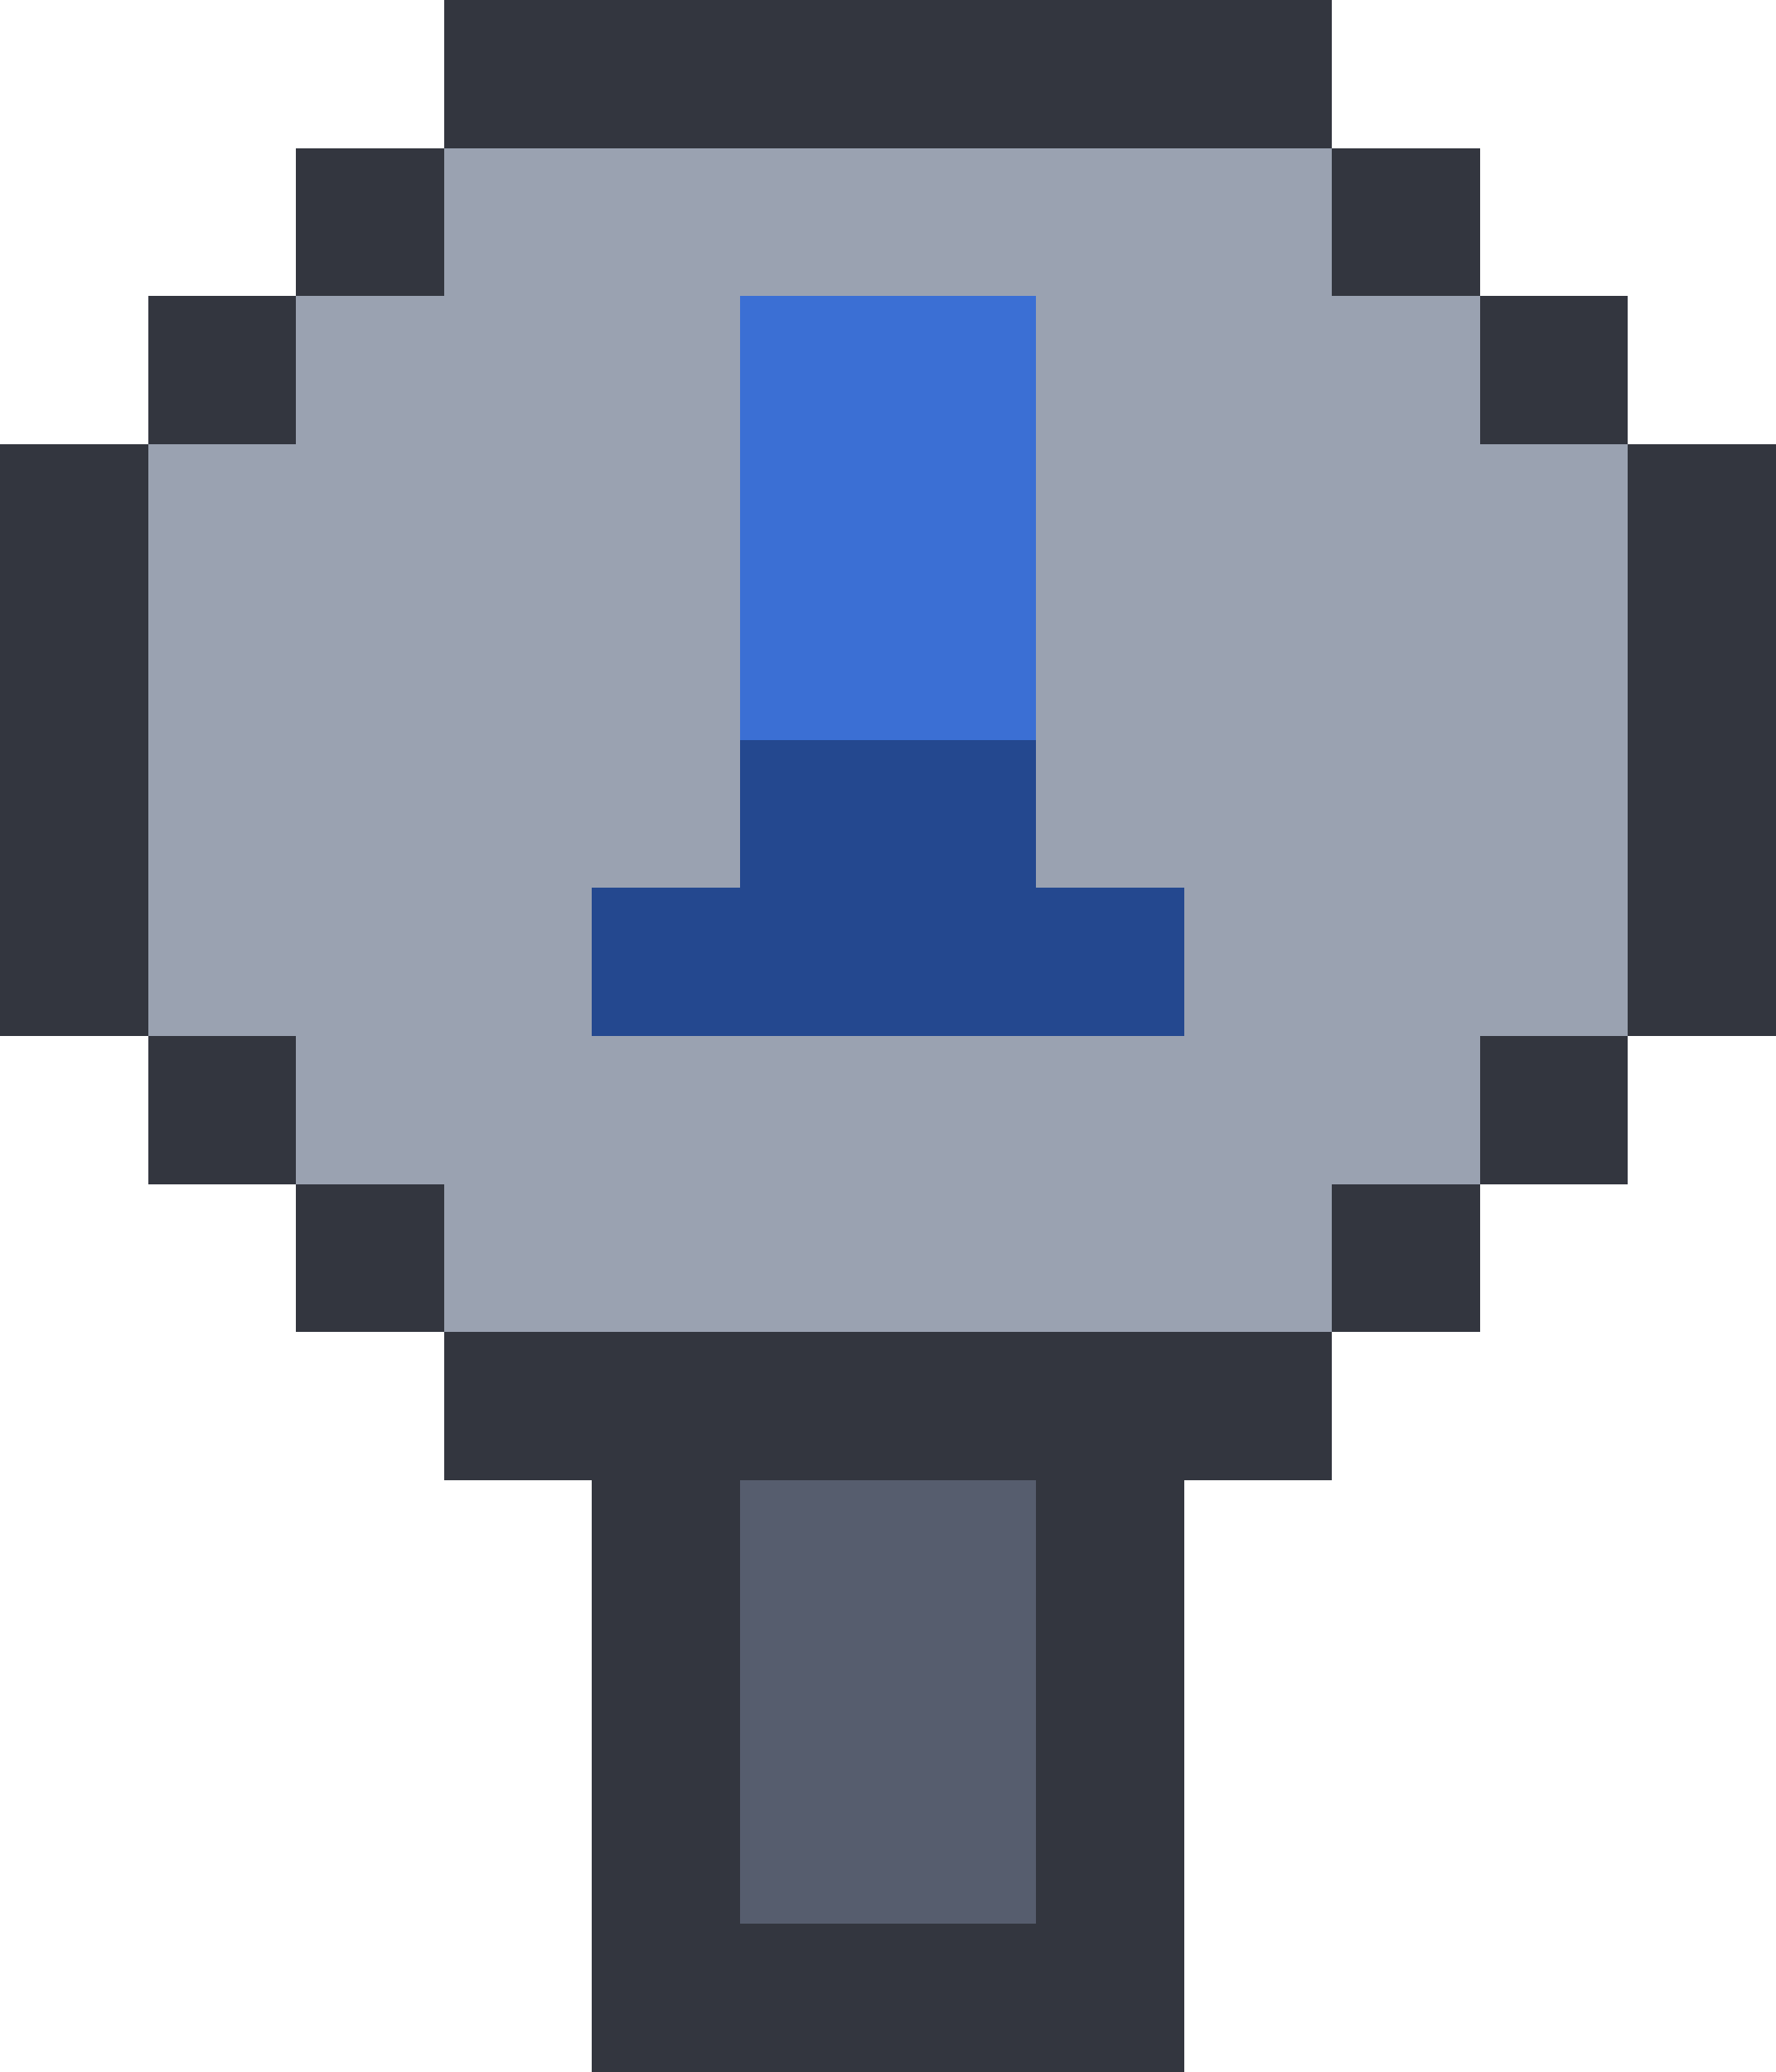
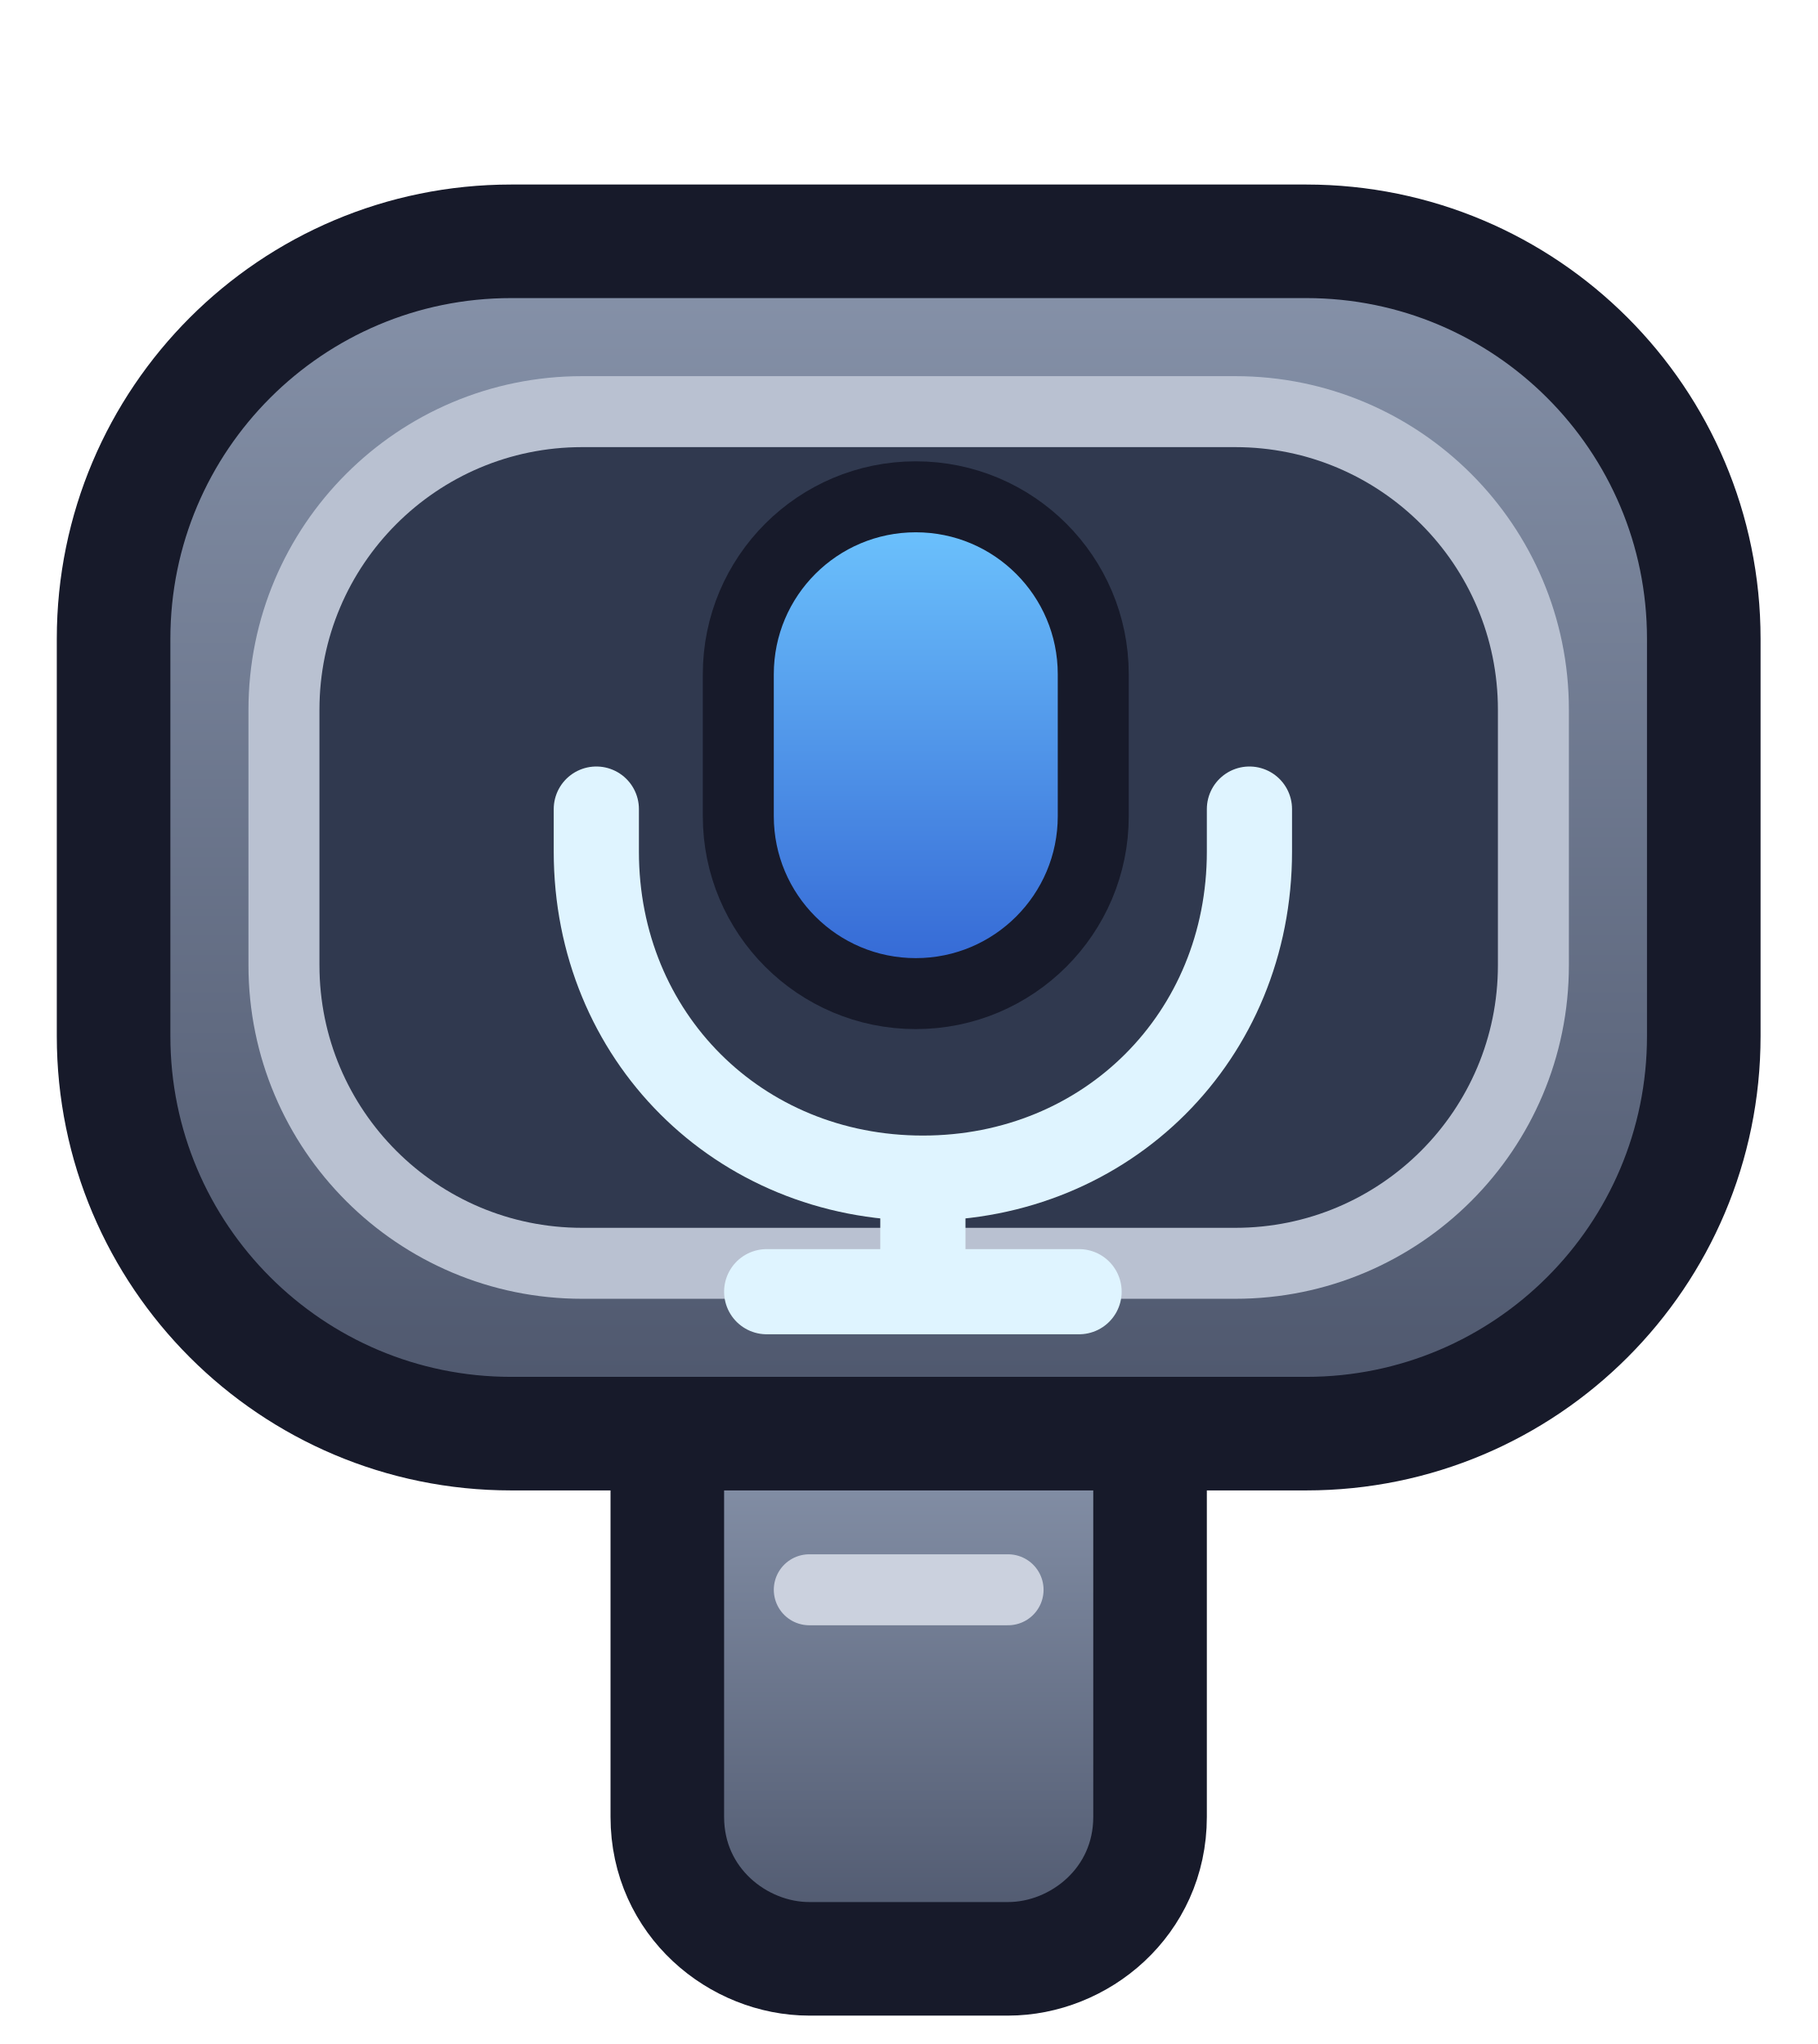
- <svg xmlns="http://www.w3.org/2000/svg" viewBox="0 0 12 14" shape-rendering="crispEdges">
-   <rect x="3" y="0" width="6" height="1" fill="#33363f" />
-   <rect x="2" y="1" width="1" height="1" fill="#33363f" />
-   <rect x="3" y="1" width="6" height="1" fill="#9aa2b1" />
-   <rect x="9" y="1" width="1" height="1" fill="#33363f" />
-   <rect x="1" y="2" width="1" height="1" fill="#33363f" />
-   <rect x="2" y="2" width="3" height="1" fill="#9aa2b1" />
-   <rect x="5" y="2" width="2" height="1" fill="#3b6fd4" />
-   <rect x="7" y="2" width="3" height="1" fill="#9aa2b1" />
-   <rect x="10" y="2" width="1" height="1" fill="#33363f" />
-   <rect x="0" y="3" width="1" height="1" fill="#33363f" />
-   <rect x="1" y="3" width="4" height="1" fill="#9aa2b1" />
-   <rect x="5" y="3" width="2" height="1" fill="#3b6fd4" />
-   <rect x="7" y="3" width="4" height="1" fill="#9aa2b1" />
-   <rect x="11" y="3" width="1" height="1" fill="#33363f" />
-   <rect x="0" y="4" width="1" height="1" fill="#33363f" />
-   <rect x="1" y="4" width="4" height="1" fill="#9aa2b1" />
-   <rect x="5" y="4" width="2" height="1" fill="#3b6fd4" />
-   <rect x="7" y="4" width="4" height="1" fill="#9aa2b1" />
-   <rect x="11" y="4" width="1" height="1" fill="#33363f" />
-   <rect x="0" y="5" width="1" height="1" fill="#33363f" />
-   <rect x="1" y="5" width="4" height="1" fill="#9aa2b1" />
-   <rect x="5" y="5" width="2" height="1" fill="#24488f" />
-   <rect x="7" y="5" width="4" height="1" fill="#9aa2b1" />
-   <rect x="11" y="5" width="1" height="1" fill="#33363f" />
-   <rect x="0" y="6" width="1" height="1" fill="#33363f" />
-   <rect x="1" y="6" width="3" height="1" fill="#9aa2b1" />
-   <rect x="4" y="6" width="4" height="1" fill="#24488f" />
-   <rect x="8" y="6" width="3" height="1" fill="#9aa2b1" />
-   <rect x="11" y="6" width="1" height="1" fill="#33363f" />
-   <rect x="1" y="7" width="1" height="1" fill="#33363f" />
-   <rect x="2" y="7" width="8" height="1" fill="#9aa2b1" />
-   <rect x="10" y="7" width="1" height="1" fill="#33363f" />
-   <rect x="2" y="8" width="1" height="1" fill="#33363f" />
-   <rect x="3" y="8" width="6" height="1" fill="#9aa2b1" />
-   <rect x="9" y="8" width="1" height="1" fill="#33363f" />
-   <rect x="3" y="9" width="6" height="1" fill="#33363f" />
-   <rect x="4" y="10" width="1" height="1" fill="#33363f" />
-   <rect x="5" y="10" width="2" height="1" fill="#565d6e" />
-   <rect x="7" y="10" width="1" height="1" fill="#33363f" />
-   <rect x="4" y="11" width="1" height="1" fill="#33363f" />
-   <rect x="5" y="11" width="2" height="1" fill="#565d6e" />
-   <rect x="7" y="11" width="1" height="1" fill="#33363f" />
-   <rect x="4" y="12" width="1" height="1" fill="#33363f" />
-   <rect x="5" y="12" width="2" height="1" fill="#565d6e" />
-   <rect x="7" y="12" width="1" height="1" fill="#33363f" />
-   <rect x="4" y="13" width="4" height="1" fill="#33363f" />
+ <svg xmlns="http://www.w3.org/2000/svg" viewBox="0 0 128 144" role="img" aria-label="파란 마이크 막개">
+   <defs>
+     <linearGradient id="metal" x1="0" y1="0" x2="0" y2="1">
+       <stop stop-color="#8793aa" />
+       <stop offset="1" stop-color="#4d566c" />
+     </linearGradient>
+     <linearGradient id="blue" x1="0" y1="0" x2="0" y2="1">
+       <stop stop-color="#6fc7ff" />
+       <stop offset="1" stop-color="#3264d3" />
+     </linearGradient>
+   </defs>
+   <rect x="8" y="17" width="112" height="84" rx="28" fill="url(#metal)" stroke="#171a2a" stroke-width="8" />
+   <rect x="20" y="29" width="88" height="60" rx="21" fill="#30394f" stroke="#b9c1d1" stroke-width="5" />
+   <rect x="52" y="35" width="25" height="35" rx="12.5" fill="url(#blue)" stroke="#171a2a" stroke-width="5" />
+   <path d="M42 57v3c0 13 10 23 23 23s23-10 23-23v-3M65 83v8M54 91h22" fill="none" stroke="#dff4ff" stroke-width="6" stroke-linecap="round" />
+   <path d="M47 101h34v27c0 6-5 10-10 10H57c-5 0-10-4-10-10v-27Z" fill="url(#metal)" stroke="#171a2a" stroke-width="8" stroke-linejoin="round" />
+   <path d="M57 112h14" stroke="#cbd1de" stroke-width="5" stroke-linecap="round" />
</svg>
